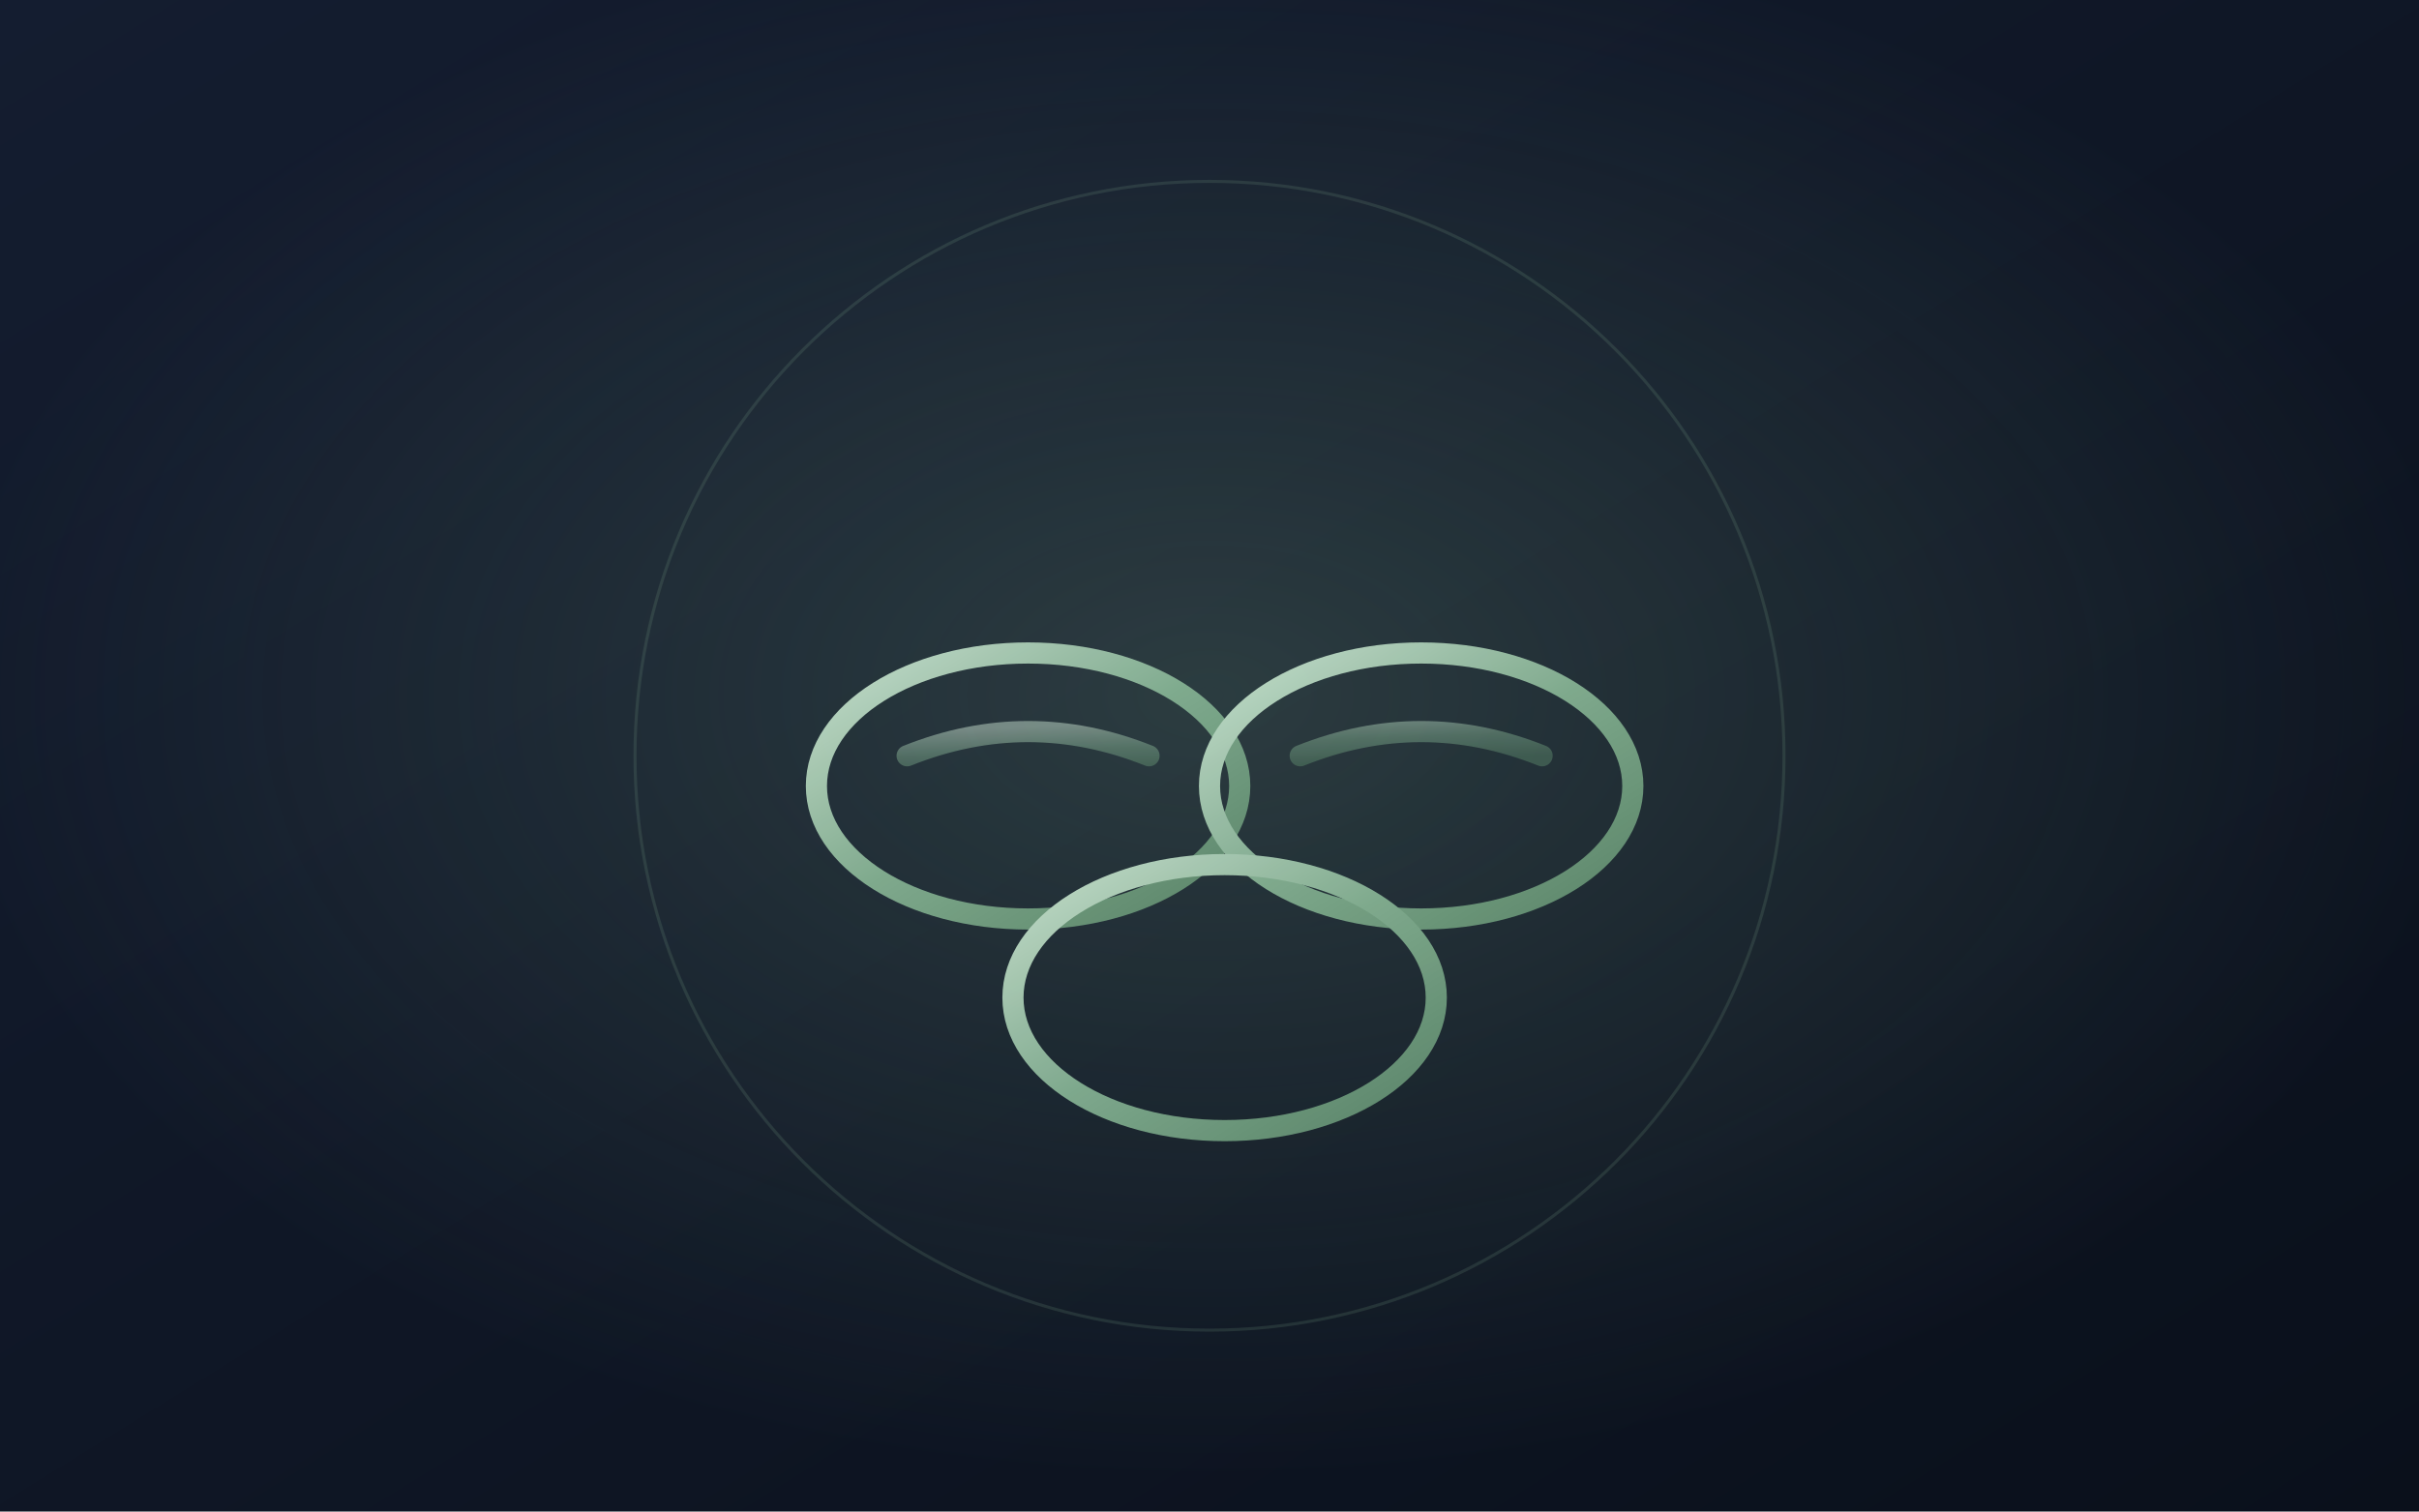
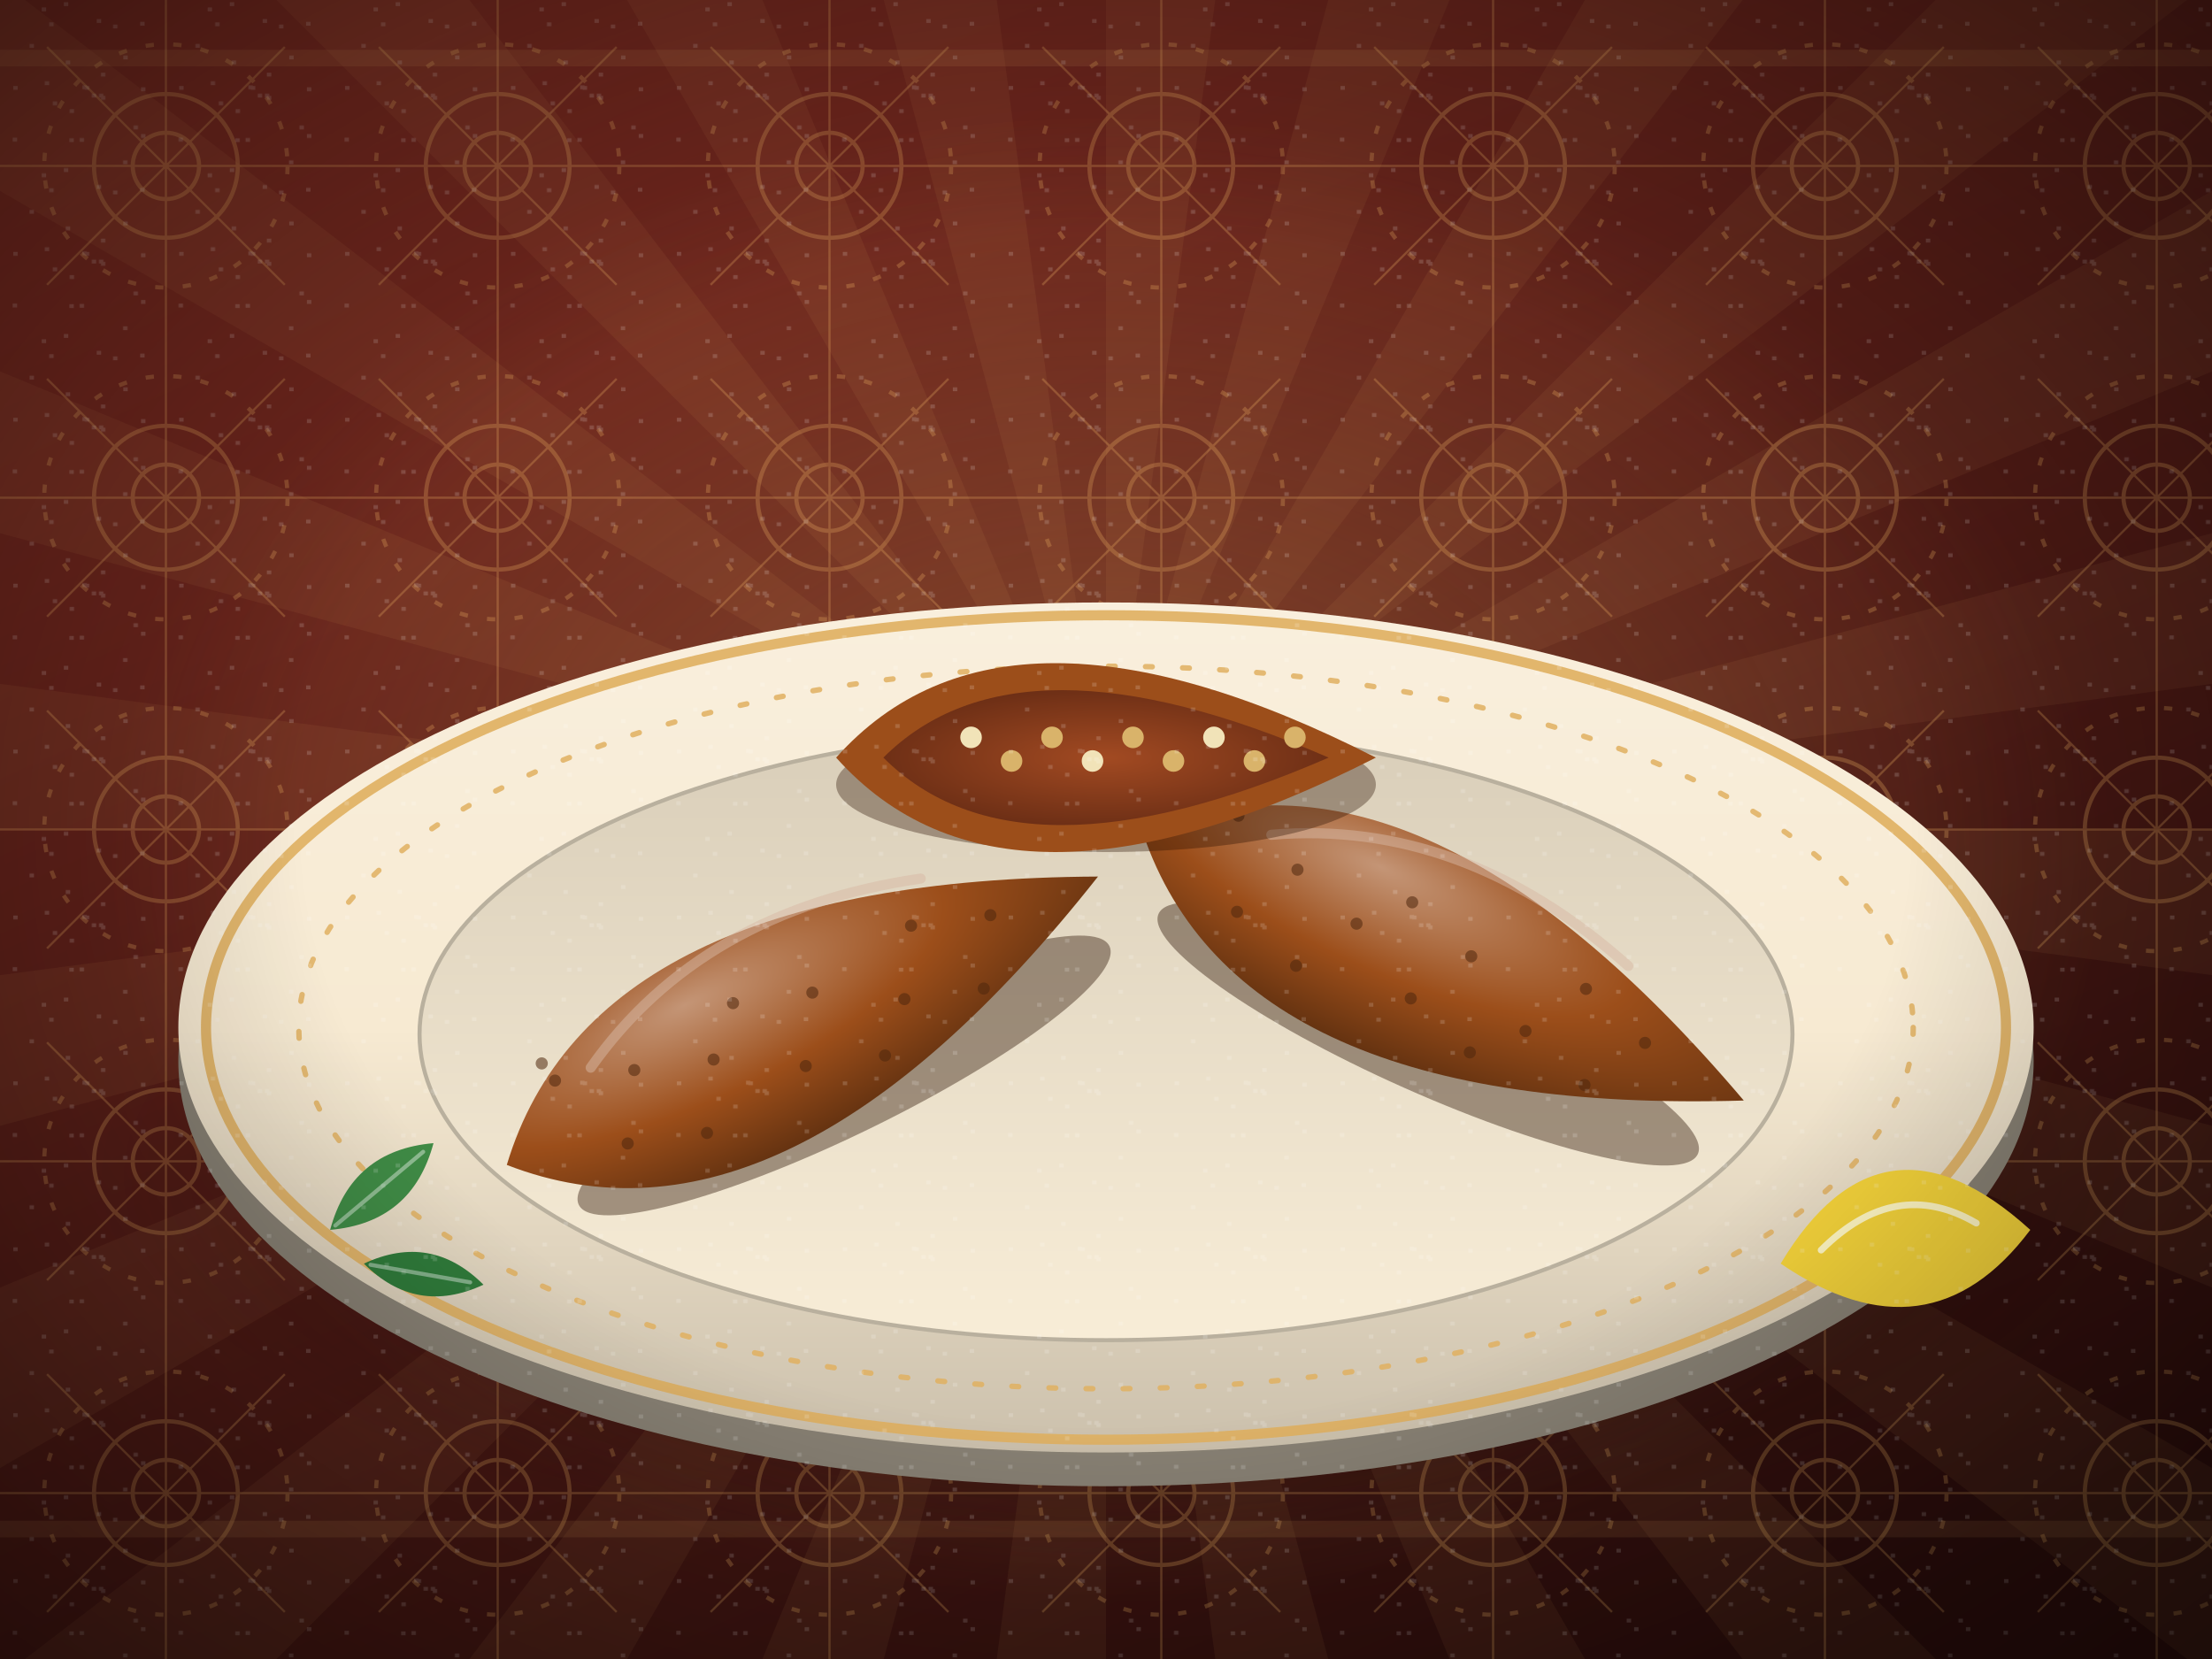
- <svg xmlns="http://www.w3.org/2000/svg" viewBox="0 0 800 500" role="img" aria-label="طبق">
+ <svg xmlns="http://www.w3.org/2000/svg" viewBox="0 0 800 600" preserveAspectRatio="xMidYMid slice" role="img" aria-label="kibba">
  <defs>
-     <linearGradient id="bg" x1="0" y1="0" x2="1" y2="1">
-       <stop offset="0%" stop-color="#141d30" />
-       <stop offset="100%" stop-color="#0a101b" />
+     <pattern id="p0" width="120" height="120" patternUnits="userSpaceOnUse">
+       <g fill="none" stroke="#f0b565" stroke-width="1.5" opacity="0.272">
+         <circle cx="60" cy="60" r="12" />
+         <circle cx="60" cy="60" r="26" />
+         <circle cx="60" cy="60" r="44" stroke-dasharray="3 7" />
+         <path d="M60 0v120M0 60h120M17 17l86 86M103 17L17 103" stroke-width="0.8" />
+       </g>
+     </pattern>
+     <linearGradient id="l1" x1="0.2" y1="0" x2="0.8" y2="1">
+       <stop offset="0%" stop-color="#7a2a20" />
+       <stop offset="100%" stop-color="#2b0d0b" />
    </linearGradient>
-     <radialGradient id="gl" cx="50%" cy="46%" r="52%">
-       <stop offset="0%" stop-color="#86b394" stop-opacity=".24" />
-       <stop offset="100%" stop-color="#86b394" stop-opacity="0" />
+     <radialGradient id="r2" cx="0.5" cy="0.5" r="0.5">
+       <stop offset="0%" stop-color="#f1a860" stop-opacity="0.32" />
+       <stop offset="100%" stop-color="#f1a860" stop-opacity="0" />
    </radialGradient>
-     <linearGradient id="g" x1="1" y1="1" x2="0" y2="0">
-       <stop offset="0%" stop-color="#5d8a6b" />
-       <stop offset="50%" stop-color="#86b394" />
-       <stop offset="100%" stop-color="#d2ecd8" />
+     <radialGradient id="r3" cx="0.5" cy="0.5" r="0.5">
+       <stop offset="0%" stop-color="#000" stop-opacity="0.55" />
+       <stop offset="100%" stop-color="#000" stop-opacity="0" />
+     </radialGradient>
+     <linearGradient id="l4" x1="0" y1="0" x2="0" y2="1">
+       <stop offset="0%" stop-color="#f9efdd" />
+       <stop offset="50%" stop-color="#f7ead2" />
+       <stop offset="100%" stop-color="#cbc0ac" />
    </linearGradient>
+     <linearGradient id="l5" x1="0" y1="0" x2="0" y2="1">
+       <stop offset="0%" stop-color="#d9ceb9" />
+       <stop offset="100%" stop-color="#f8edd7" />
+     </linearGradient>
+     <radialGradient id="r6" cx="0.4" cy="0.3" r="0.8" fx="0.35" fy="0.2">
+       <stop offset="0%" stop-color="#c49576" />
+       <stop offset="50%" stop-color="#9c4e1a" />
+       <stop offset="100%" stop-color="#562b0e" />
+     </radialGradient>
+     <radialGradient id="r7" cx="0.5" cy="0.5" r="0.7">
+       <stop offset="0%" stop-color="#a24a22" />
+       <stop offset="100%" stop-color="#5a2511" />
+     </radialGradient>
+     <pattern id="n8" width="60" height="60" patternUnits="userSpaceOnUse">
+       <path d="M30.7 31.8h1.6M36.5 35.4h1.6M51 32.3h1.6M4.8 31.8h1.6M36.5 27h1.6M28.8 50.6h1.6M25.2 40.2h1.6M40.9 9.6h1.6M10.7 16.6h1.6M23.8 22.6h1.6M35 7.6h1.6M35.8 34.6h1.6M25.1 50.7h1.6M48.3 46.1h1.6M19.1 37.4h1.6M15.1 3.4h1.6M44.5 58.7h1.6M17.8 8.8h1.6M44.6 20.8h1.6M33.2 34.6h1.6M50.7 8.6h1.6M51 49.2h1.6M23.1 1.5h1.6M4.6 50.5h1.6M29.8 31.6h1.6M16.2 30.1h1.6" stroke="#fff" stroke-width="1.4" opacity=".16" />
+     </pattern>
+     <radialGradient id="r9" cx="0.5" cy="0.5" r="0.72">
+       <stop offset="0%" stop-color="#000" stop-opacity="0" />
+       <stop offset="50%" stop-color="#000" stop-opacity="0" />
+       <stop offset="100%" stop-color="#000" stop-opacity="0.5" />
+     </radialGradient>
  </defs>
-   <rect width="800" height="500" fill="url(#bg)" />
-   <rect width="800" height="500" fill="url(#gl)" />
-   <circle cx="400" cy="250" r="190" fill="none" stroke="#86b394" stroke-opacity=".16" />
-   <g fill="none" stroke="url(#g)" stroke-width="7" stroke-linecap="round" stroke-linejoin="round" opacity=".92">
-     <ellipse cx="340" cy="260" rx="70" ry="44" />
-     <ellipse cx="470" cy="260" rx="70" ry="44" />
-     <ellipse cx="405" cy="330" rx="70" ry="44" />
-     <path d="M300 250q40 -16 80 0M430 250q40 -16 80 0" stroke-opacity=".5" />
+   <rect width="800" height="600" fill="url(#l1)" />
+   <path d="M400 300L1300 300L1292.3 417.5ZM400 300L1269.3 532.9L1231.5 644.4ZM400 300L1179.4 750L1114 847.9ZM400 300L1036.4 936.4L947.9 1014ZM400 300L850 1079.4L744.4 1131.5ZM400 300L632.9 1169.3L517.5 1192.3ZM400 300L400 1200L282.5 1192.3ZM400 300L167.1 1169.3L55.6 1131.5ZM400 300L-50 1079.4L-147.9 1014ZM400 300L-236.4 936.4L-314 847.9ZM400 300L-379.4 750L-431.5 644.4ZM400 300L-469.3 532.9L-492.3 417.5ZM400 300L-500 300L-492.3 182.5ZM400 300L-469.3 67.1L-431.5 -44.4ZM400 300L-379.4 -150L-314 -247.9ZM400 300L-236.4 -336.4L-147.9 -414ZM400 300L-50 -479.4L55.6 -531.5ZM400 300L167.1 -569.3L282.5 -592.3ZM400 300L400 -600L517.5 -592.3ZM400 300L632.9 -569.3L744.4 -531.5ZM400 300L850 -479.4L947.9 -414ZM400 300L1036.4 -336.4L1114 -247.9ZM400 300L1179.4 -150L1231.5 -44.4ZM400 300L1269.3 67.1L1292.3 182.5Z" fill="#f0b565" opacity="0.07" />
+   <rect width="800" height="600" fill="url(#p0)" />
+   <rect y="18" width="800" height="6" fill="#f0b565" opacity=".12" />
+   <rect y="550" width="800" height="6" fill="#f0b565" opacity=".12" />
+   <ellipse cx="400" cy="310" rx="360" ry="270" fill="url(#r2)" />
+   <g transform="translate(400 335) scale(1.22) translate(-400 -335)">
+     <ellipse cx="406" cy="409.1" rx="308" ry="113.4" fill="url(#r3)" />
+     <ellipse cx="400" cy="375" rx="275" ry="126" fill="#888174" />
+     <ellipse cx="400" cy="365" rx="275" ry="126" fill="url(#l4)" />
+     <ellipse cx="400" cy="365" rx="266.8" ry="122.2" fill="none" stroke="#e0b060" stroke-width="3" opacity=".9" />
+     <ellipse cx="400" cy="367" rx="203.5" ry="90.7" fill="url(#l5)" stroke="#b9b09e" stroke-width="1.2" />
+     <ellipse cx="400" cy="365" rx="239.3" ry="107.1" fill="none" stroke="#e0b060" stroke-width="1.6" stroke-dasharray="2 9" stroke-linecap="round" opacity=".85" />
+     <g transform="translate(310 363) rotate(-26)">
+       <ellipse cx="4" cy="20" rx="87.5" ry="17.5" fill="rgba(40,15,0,.4)" />
+       <path d="M-97.5 0Q-37.5 -65 97.5 0Q-37.5 65 -97.5 0Z" fill="url(#r6)" />
+       <path d="M-62.5 -15Q-12.5 -42.5 50 -22.5" fill="none" stroke="#d7b8a3" stroke-width="3" stroke-linecap="round" stroke-linejoin="round" opacity=".5" />
+       <ellipse cx="-75" cy="-22.5" rx="1.8" ry="1.8" fill="#4e270d" opacity=".55" />
+       <ellipse cx="-28.7" cy="-1.2" rx="1.8" ry="1.8" fill="#4e270d" opacity=".55" />
+       <ellipse cx="17.5" cy="20" rx="1.8" ry="1.8" fill="#4e270d" opacity=".55" />
+       <ellipse cx="63.8" cy="-3.7" rx="1.8" ry="1.8" fill="#4e270d" opacity=".55" />
+       <ellipse cx="-40" cy="17.5" rx="1.8" ry="1.8" fill="#4e270d" opacity=".55" />
+       <ellipse cx="6.3" cy="-6.2" rx="1.8" ry="1.8" fill="#4e270d" opacity=".55" />
+       <ellipse cx="52.5" cy="15" rx="1.8" ry="1.8" fill="#4e270d" opacity=".55" />
+       <ellipse cx="-51.2" cy="-8.7" rx="1.8" ry="1.8" fill="#4e270d" opacity=".55" />
+       <ellipse cx="-5" cy="12.5" rx="1.8" ry="1.8" fill="#4e270d" opacity=".55" />
+       <ellipse cx="41.3" cy="-11.2" rx="1.8" ry="1.8" fill="#4e270d" opacity=".55" />
+       <ellipse cx="-62.5" cy="10" rx="1.8" ry="1.8" fill="#4e270d" opacity=".55" />
+       <ellipse cx="-16.2" cy="-13.7" rx="1.8" ry="1.8" fill="#4e270d" opacity=".55" />
+       <ellipse cx="30" cy="7.5" rx="1.8" ry="1.8" fill="#4e270d" opacity=".55" />
+       <ellipse cx="-73.7" cy="-16.2" rx="1.8" ry="1.8" fill="#4e270d" opacity=".55" />
+     </g>
+     <g transform="translate(500 347) rotate(24)">
+       <ellipse cx="4" cy="20" rx="87.5" ry="17.5" fill="rgba(40,15,0,.4)" />
+       <path d="M-97.5 0Q-37.5 -65 97.5 0Q-37.5 65 -97.5 0Z" fill="url(#r6)" />
+       <path d="M-62.5 -15Q-12.5 -42.5 50 -22.5" fill="none" stroke="#d7b8a3" stroke-width="3" stroke-linecap="round" stroke-linejoin="round" opacity=".5" />
+       <ellipse cx="-75" cy="-22.5" rx="1.8" ry="1.8" fill="#4e270d" opacity=".55" />
+       <ellipse cx="-28.7" cy="-1.2" rx="1.8" ry="1.8" fill="#4e270d" opacity=".55" />
+       <ellipse cx="17.5" cy="20" rx="1.8" ry="1.8" fill="#4e270d" opacity=".55" />
+       <ellipse cx="63.8" cy="-3.7" rx="1.8" ry="1.8" fill="#4e270d" opacity=".55" />
+       <ellipse cx="-40" cy="17.5" rx="1.8" ry="1.8" fill="#4e270d" opacity=".55" />
+       <ellipse cx="6.3" cy="-6.2" rx="1.8" ry="1.8" fill="#4e270d" opacity=".55" />
+       <ellipse cx="52.5" cy="15" rx="1.8" ry="1.8" fill="#4e270d" opacity=".55" />
+       <ellipse cx="-51.2" cy="-8.7" rx="1.8" ry="1.8" fill="#4e270d" opacity=".55" />
+       <ellipse cx="-5" cy="12.5" rx="1.8" ry="1.8" fill="#4e270d" opacity=".55" />
+       <ellipse cx="41.3" cy="-11.2" rx="1.8" ry="1.8" fill="#4e270d" opacity=".55" />
+       <ellipse cx="-62.5" cy="10" rx="1.8" ry="1.8" fill="#4e270d" opacity=".55" />
+       <ellipse cx="-16.2" cy="-13.7" rx="1.8" ry="1.8" fill="#4e270d" opacity=".55" />
+       <ellipse cx="30" cy="7.5" rx="1.8" ry="1.8" fill="#4e270d" opacity=".55" />
+       <ellipse cx="-73.7" cy="-16.2" rx="1.8" ry="1.8" fill="#4e270d" opacity=".55" />
+     </g>
+     <g transform="translate(400 285)">
+       <ellipse cx="0" cy="8" rx="80" ry="20" fill="rgba(40,15,0,.35)" />
+       <path d="M-80 0Q-30 -56 80 0Q-30 56 -80 0Z" fill="#9c4e1a" />
+       <path d="M-66 0Q-26 -40 66 0Q-26 40 -66 0Z" fill="url(#r7)" />
+       <ellipse cx="-40" cy="-6" rx="3.2" ry="3.2" fill="#f1e3b8" />
+       <ellipse cx="-28" cy="1" rx="3.2" ry="3.2" fill="#d9b36a" />
+       <ellipse cx="-16" cy="-6" rx="3.2" ry="3.2" fill="#d9b36a" />
+       <ellipse cx="-4" cy="1" rx="3.2" ry="3.2" fill="#f1e3b8" />
+       <ellipse cx="8" cy="-6" rx="3.2" ry="3.2" fill="#d9b36a" />
+       <ellipse cx="20" cy="1" rx="3.2" ry="3.2" fill="#d9b36a" />
+       <ellipse cx="32" cy="-6" rx="3.2" ry="3.2" fill="#f1e3b8" />
+       <ellipse cx="44" cy="1" rx="3.2" ry="3.2" fill="#d9b36a" />
+       <ellipse cx="56" cy="-6" rx="3.2" ry="3.2" fill="#d9b36a" />
+     </g>
+     <path d="M600 435q30 -50 74 -10q-30 40 -74 10z" fill="#f3d23a" />
+     <path d="M612 431q22 -22 46 -8" fill="none" stroke="#fff6c2" stroke-width="2" stroke-linecap="round" stroke-linejoin="round" />
+     <g transform="rotate(-40 170 425)">
+       <path d="M170 425Q190 411 210 425Q190 439 170 425Z" fill="#3f8a45" />
+       <path d="M172 425H206" fill="none" stroke="#8cb98f" stroke-width="1.2" stroke-linecap="round" stroke-linejoin="round" />
+     </g>
+     <g transform="rotate(10 180 435)">
+       <path d="M180 435Q198 422.4 216 435Q198 447.6 180 435Z" fill="#2f7a3a" />
+       <path d="M182 435H212" fill="none" stroke="#82af89" stroke-width="1.2" stroke-linecap="round" stroke-linejoin="round" />
+     </g>
  </g>
+   <rect width="800" height="600" fill="url(#n8)" />
+   <rect width="800" height="600" fill="url(#r9)" />
</svg>
